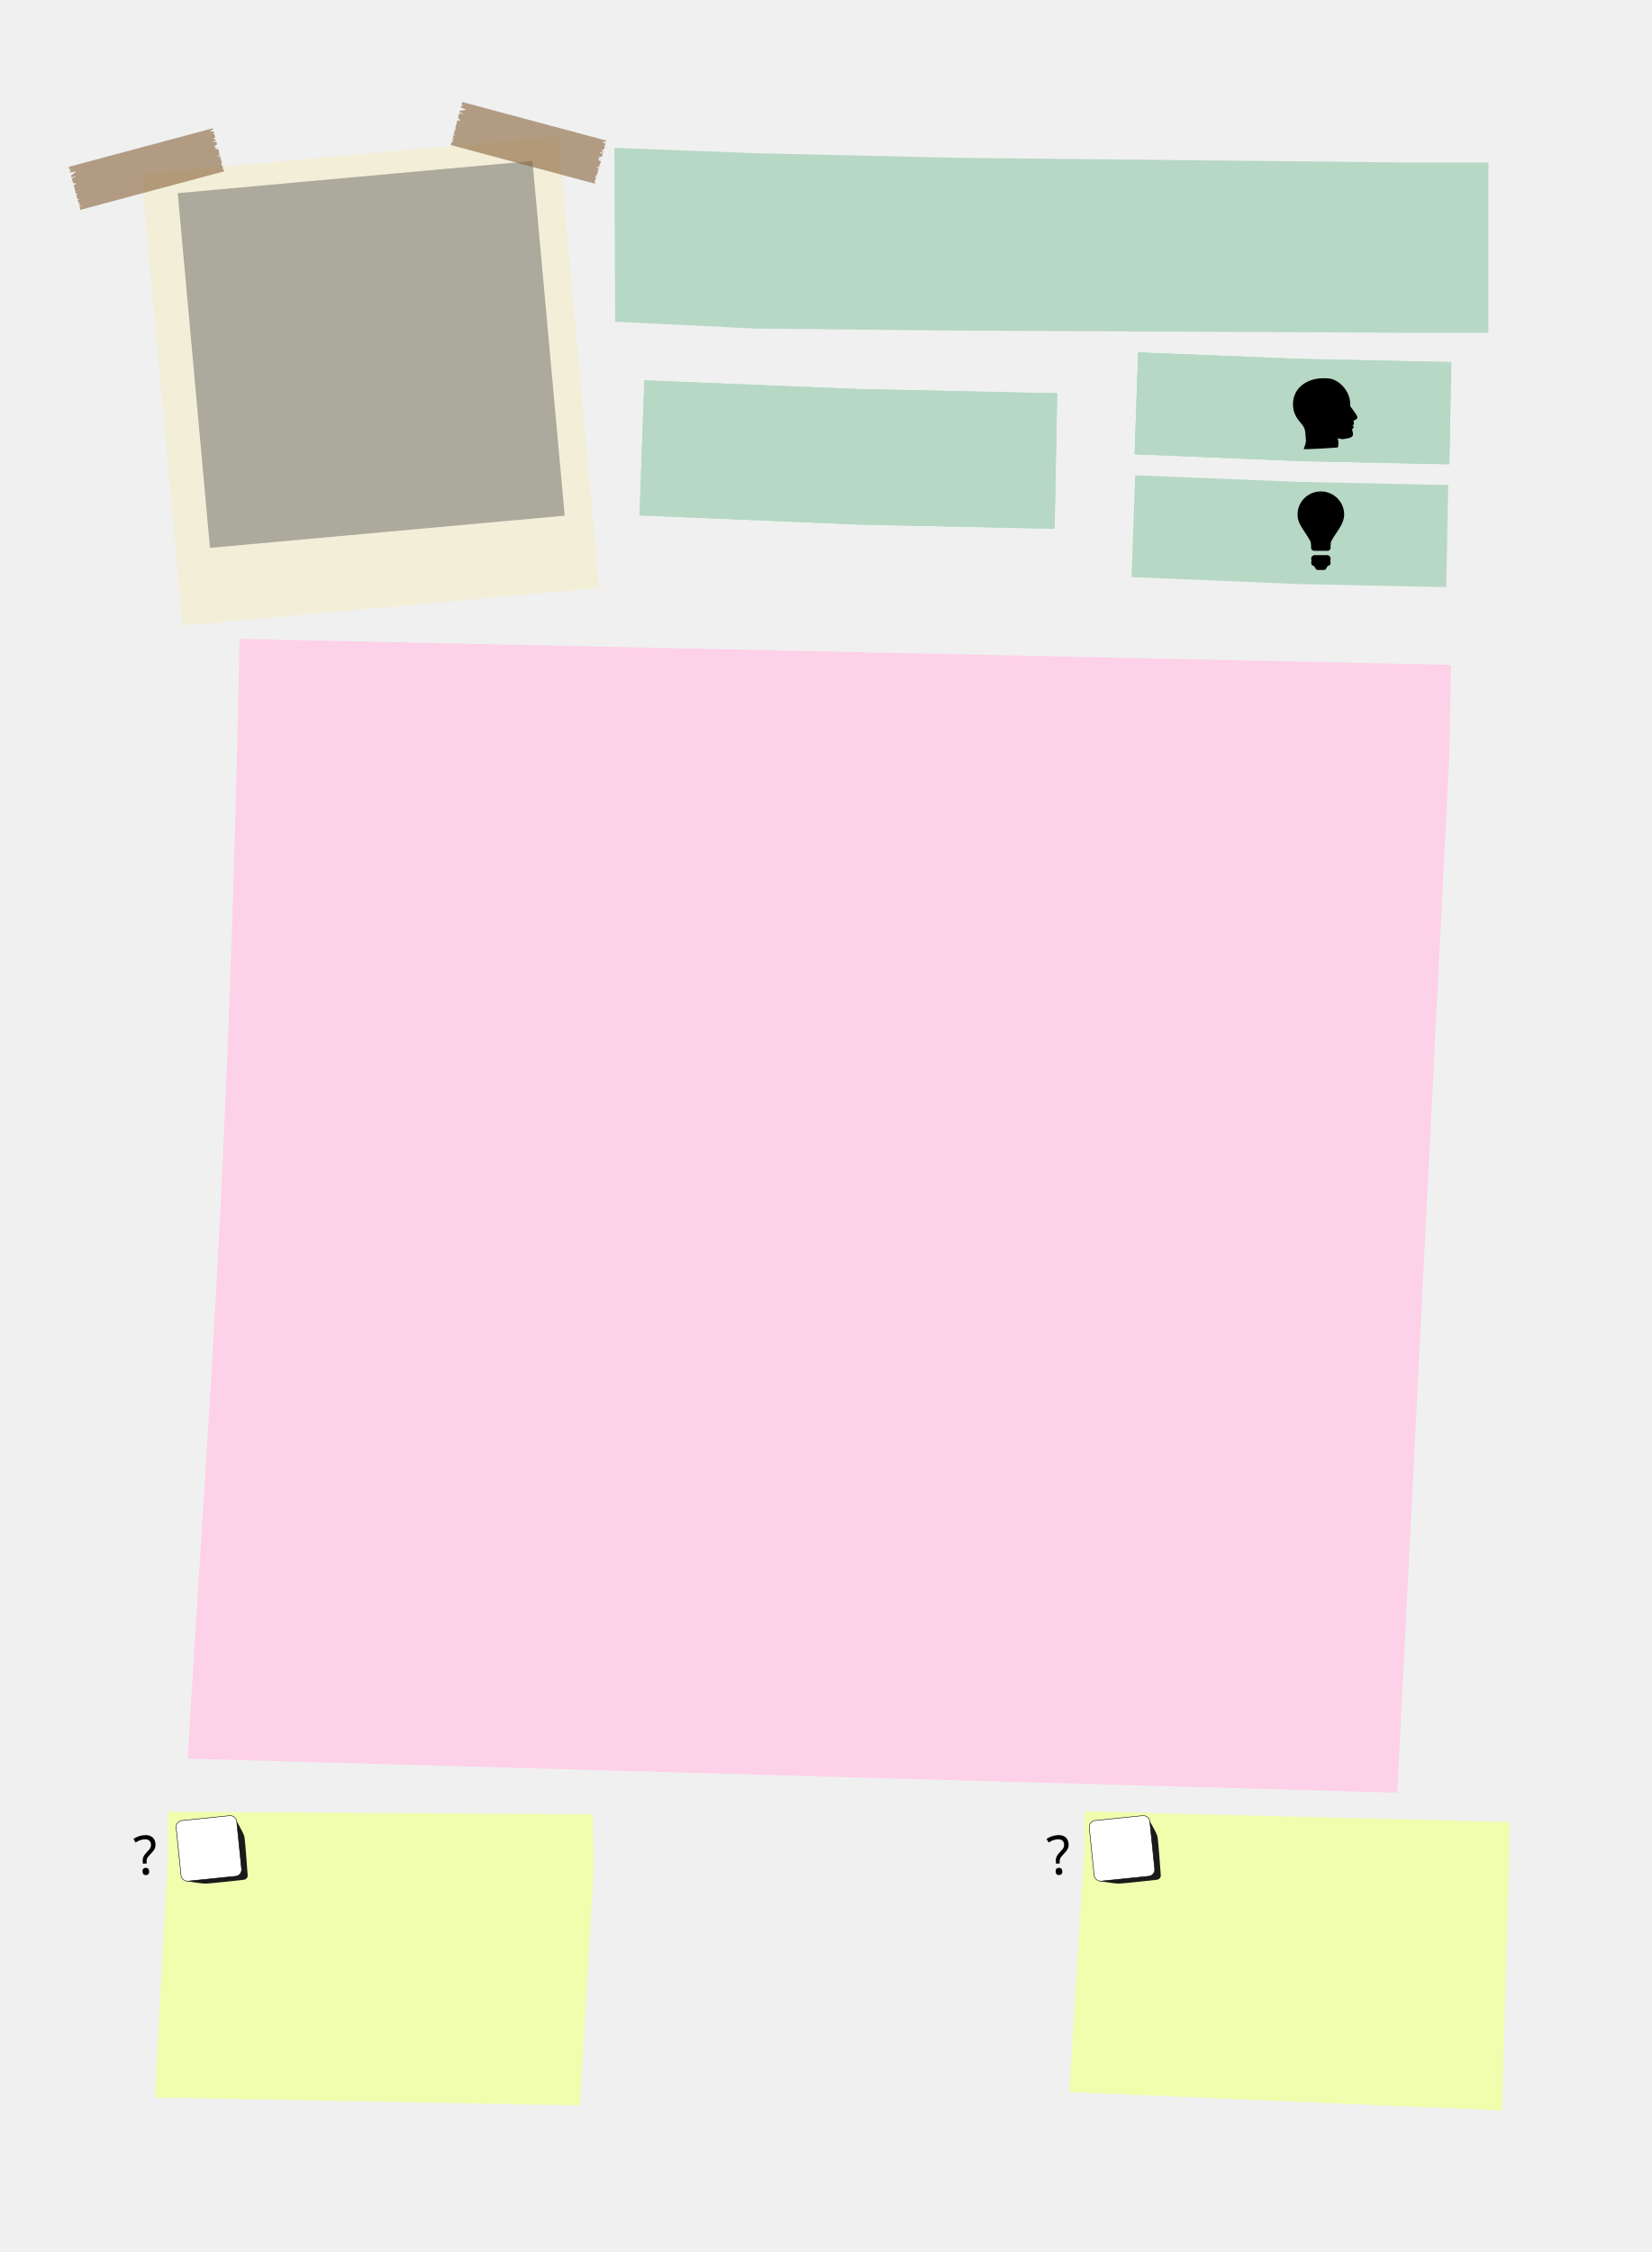
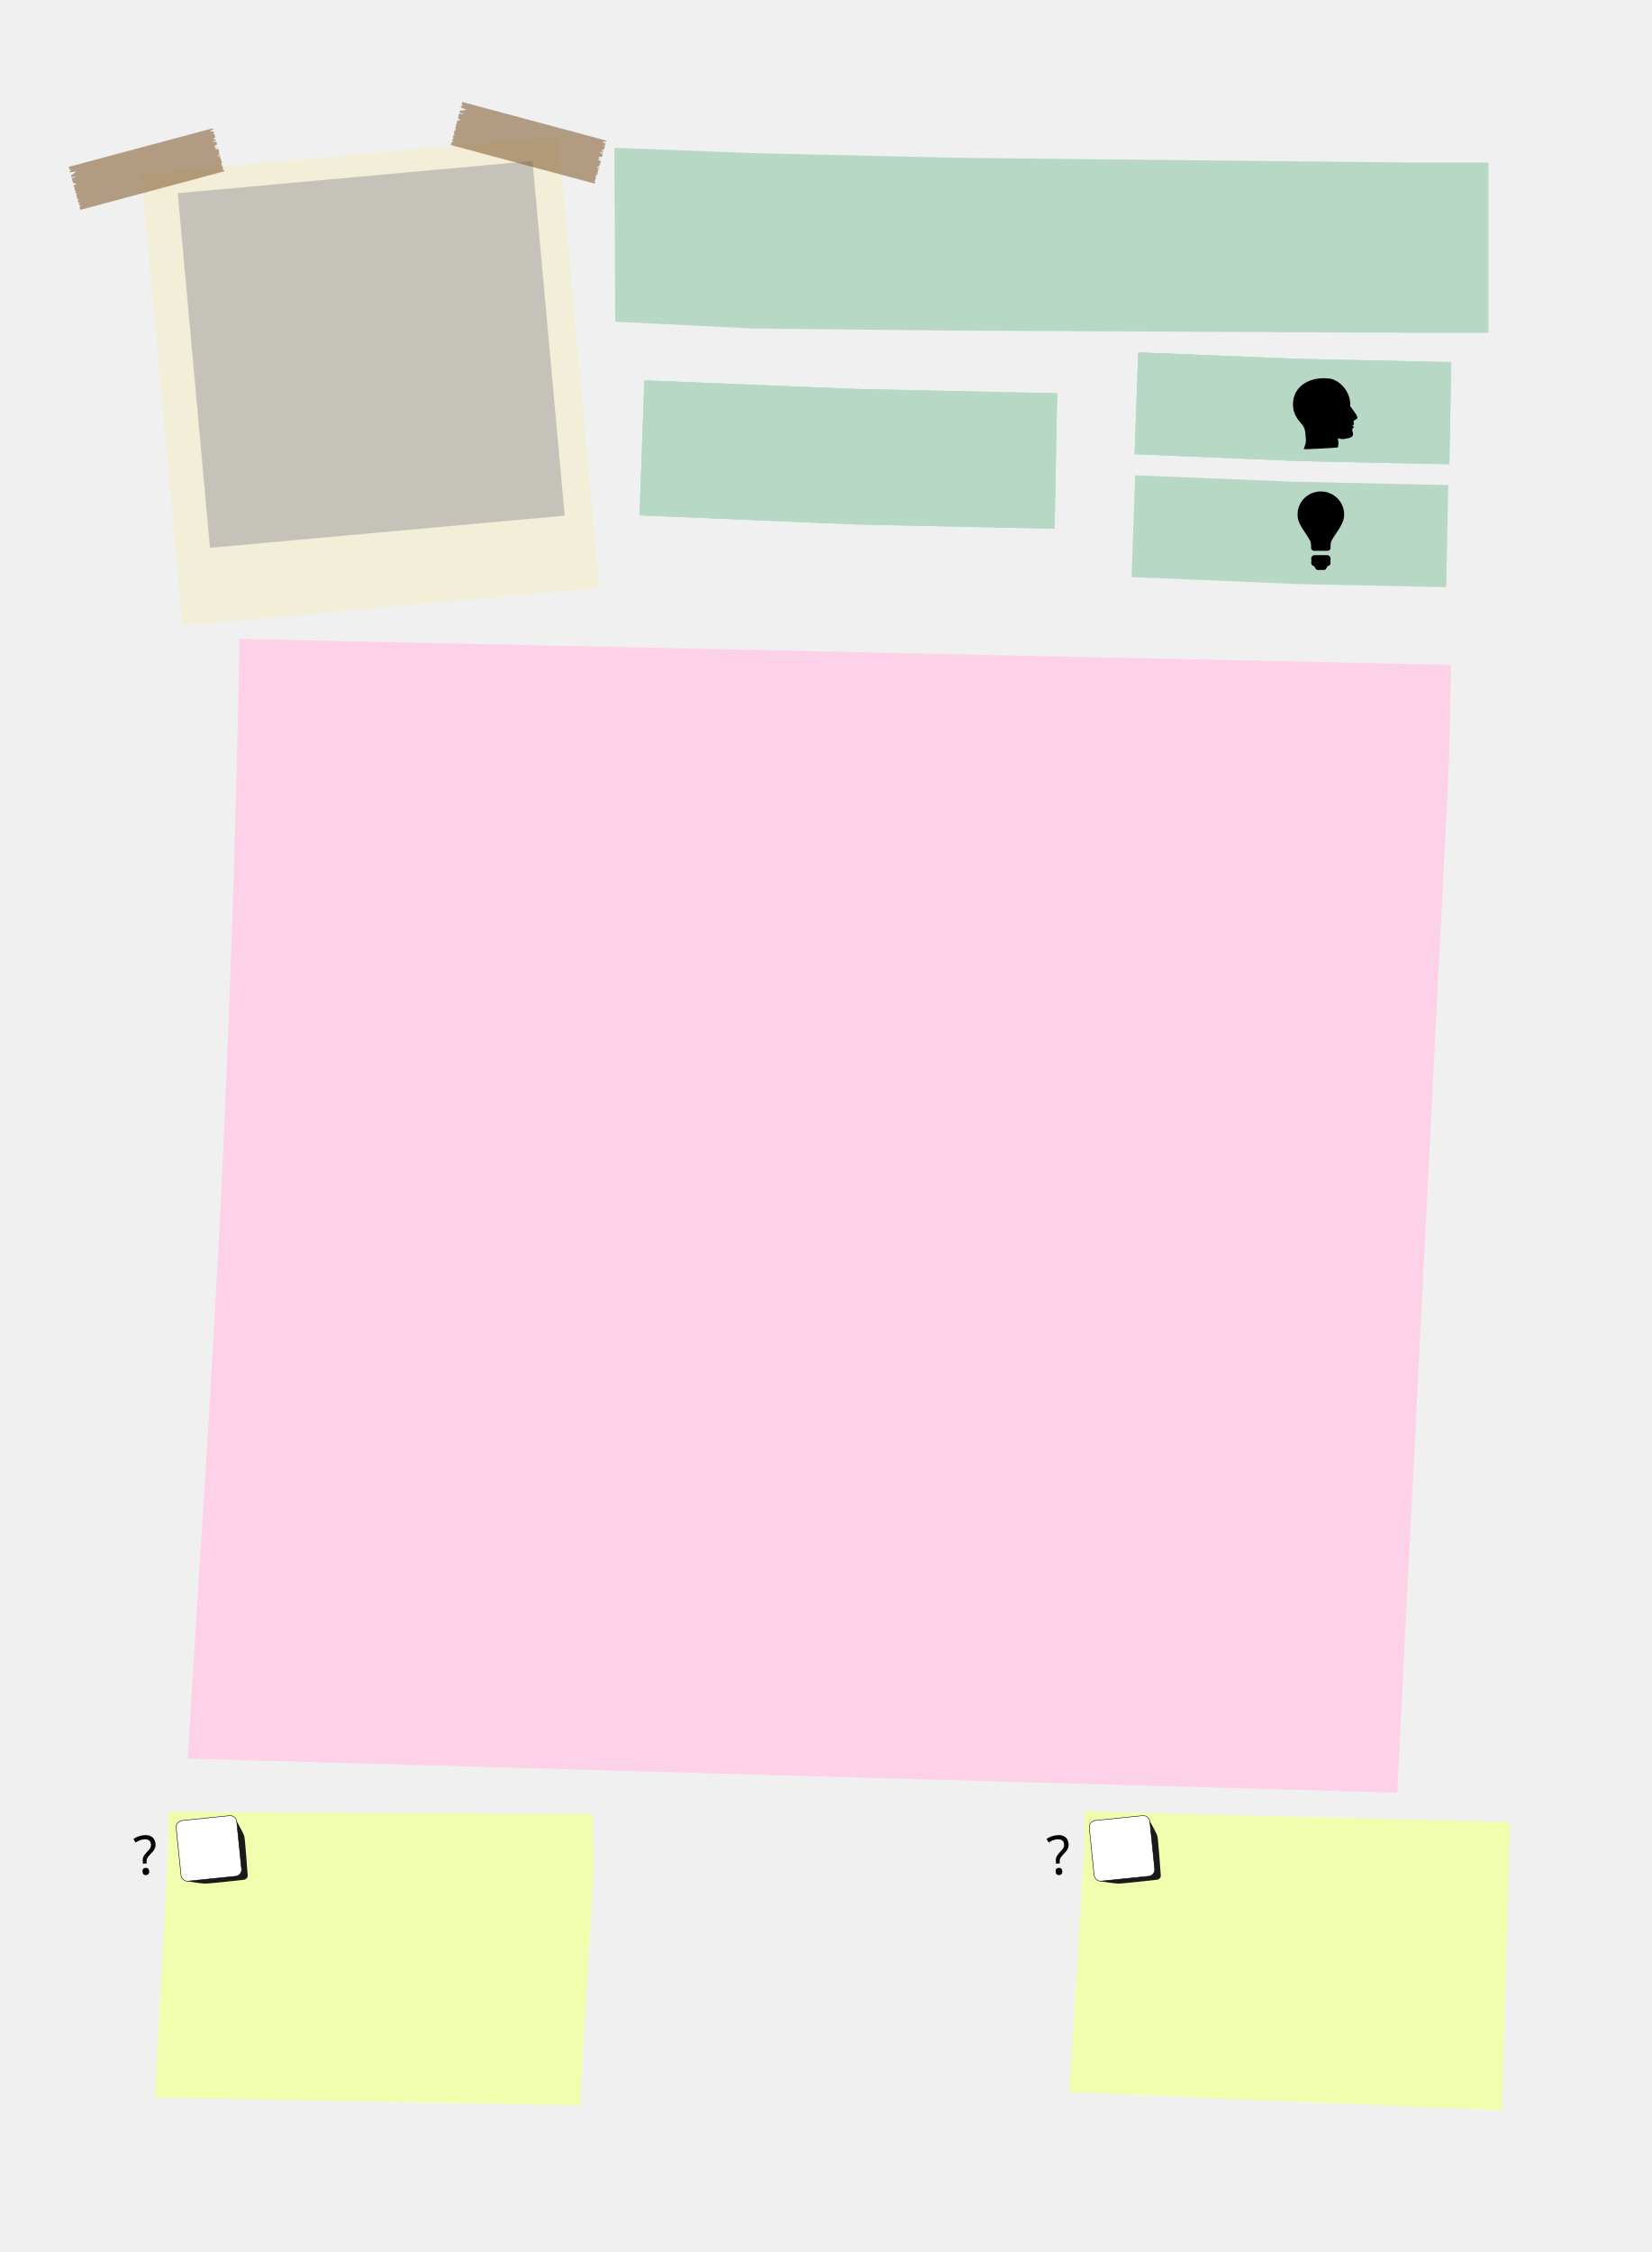
<svg xmlns="http://www.w3.org/2000/svg" xmlns:xlink="http://www.w3.org/1999/xlink" width="825" height="1125" viewBox="0 0 825 1125" id="svg2" version="1.1">
  <defs id="defs4">
    <linearGradient id="linearGradient2457">
      <stop id="stop2453" offset="0" style="stop-color:#666666;stop-opacity:1;" />
      <stop id="stop2455" offset="1" style="stop-color:#818181;stop-opacity:0" />
    </linearGradient>
    <linearGradient id="linearGradient2424">
      <stop style="stop-color:#666666;stop-opacity:1;" offset="0" id="stop2420" />
      <stop style="stop-color:#666666;stop-opacity:0;" offset="1" id="stop2422" />
    </linearGradient>
    <marker orient="auto" refY="0" refX="0" id="Arrow1Lstart" style="overflow:visible">
      <path id="path6203" d="M 0,0 5,-5 -12.5,0 5,5 0,0 Z" style="fill-rule:evenodd;stroke:#000000;stroke-width:1pt" transform="matrix(0.8,0,0,0.8,10,0)" />
    </marker>
    <linearGradient id="linearGradient6162">
      <stop style="stop-color:#000000;stop-opacity:1;" offset="0" id="stop6164" />
      <stop style="stop-color:#000000;stop-opacity:0;" offset="1" id="stop6166" />
    </linearGradient>
    <linearGradient id="linearGradient6453-9">
      <stop style="stop-color:#ffb6b6;stop-opacity:1;" offset="0" id="stop5160" />
      <stop style="stop-color:#fa2424;stop-opacity:1;" offset="1" id="stop5162" />
    </linearGradient>
    <linearGradient id="linearGradient6453">
      <stop id="stop6455" offset="0" style="stop-color:#ffffff;stop-opacity:1" />
      <stop id="stop6457" offset="1" style="stop-color:#000000;stop-opacity:1" />
    </linearGradient>
    <radialGradient gradientTransform="matrix(0.05945241,0.04549877,-0.04654385,0.06081801,-283.5442,231.9307)" gradientUnits="userSpaceOnUse" xlink:href="#linearGradient6453-9" id="radialGradient6459" fy="196.855" fx="171.208" r="200" cy="196.855" cx="171.208" />
    <filter style="color-interpolation-filters:sRGB" id="filter5473" x="-0.026" width="1.051" y="-0.061" height="1.122">
      <feGaussianBlur stdDeviation="1.73" id="feGaussianBlur5475" />
    </filter>
    <filter style="color-interpolation-filters:sRGB" id="filter5504" x="-0.022" width="1.043" y="-0.109" height="1.217">
      <feGaussianBlur stdDeviation="4.725" id="feGaussianBlur5506" />
    </filter>
    <marker style="overflow:visible;" id="Arrow1Lend" refX="0.0" refY="0.0" orient="auto">
      <path transform="scale(0.8) rotate(180) translate(12.5,0)" style="fill-rule:evenodd;stroke:#000000;stroke-width:1.0pt;" d="M 0.0,0.0 L 5.0,-5.0 L -12.5,0.0 L 5.0,5.0 L 0.0,0.0 z " id="path5387" />
    </marker>
    <marker style="overflow:visible" id="Arrow1Lstart-8" refX="0.0" refY="0.0" orient="auto">
      <path transform="scale(0.8) translate(12.5,0)" style="fill-rule:evenodd;stroke:#000000;stroke-width:1.0pt" d="M 0.0,0.0 L 5.0,-5.0 L -12.5,0.0 L 5.0,5.0 L 0.0,0.0 z " id="path5384" />
    </marker>
    <filter style="color-interpolation-filters:sRGB" id="filter4898" x="-0.037" width="1.074" y="-0.035" height="1.07">
      <feGaussianBlur stdDeviation="4.731" id="feGaussianBlur4900" />
    </filter>
    <filter style="color-interpolation-filters:sRGB" id="filter5058" x="-0.035" width="1.071" y="-0.037" height="1.073">
      <feGaussianBlur stdDeviation="7.386" id="feGaussianBlur5060" />
    </filter>
    <linearGradient xlink:href="#linearGradient2424" id="linearGradient2426" x1="-241.402" y1="122.24" x2="-241.402" y2="137.02" gradientUnits="userSpaceOnUse" spreadMethod="reflect" gradientTransform="translate(239.8086,143.6393)" />
    <linearGradient xlink:href="#linearGradient2457" id="linearGradient2451" gradientUnits="userSpaceOnUse" gradientTransform="rotate(-30,-366.1581,173.5179)" x1="-241.402" y1="122.24" x2="-241.402" y2="137.02" spreadMethod="reflect" />
    <filter style="color-interpolation-filters:sRGB" id="filter5204" x="-0.03" width="1.06" y="-0.045" height="1.089">
      <feGaussianBlur stdDeviation="2.72" id="feGaussianBlur5206" />
    </filter>
    <filter style="color-interpolation-filters:sRGB" id="filter5222" x="-0.028" width="1.056" y="-0.05" height="1.1">
      <feGaussianBlur stdDeviation="2.56" id="feGaussianBlur5224" />
    </filter>
  </defs>
  <g id="layer3" style="display:none">
    <path transform="matrix(1.207507,0.02589228,-0.02364033,1.102485,20.5168,247.9401)" style="opacity:1;fill:#000000;fill-opacity:1;fill-rule:nonzero;stroke:none;stroke-width:1.3;stroke-linecap:round;stroke-linejoin:round;stroke-miterlimit:4;stroke-dasharray:none;stroke-dashoffset:0;stroke-opacity:1;filter:url(#filter5058)" d="m 89.697,108.695 490.057,-6.561 -2.486,475.79 -496.14,1.267 z" id="rect5044" />
    <path transform="matrix(0.7523711,0.01445468,-0.01436975,0.7479503,163.2175,251.9907)" id="path4966" d="m 542.769,-111.917 184.773,6.459 12.67,-0.41 -0.41,54.485 -18.392,9.213 -177.919,4.927 z" style="opacity:1;fill:#000000;fill-opacity:1;fill-rule:nonzero;stroke:none;stroke-width:1.5;stroke-linecap:round;stroke-linejoin:round;stroke-miterlimit:4;stroke-dasharray:none;stroke-dashoffset:0;stroke-opacity:1;filter:url(#filter5473)" />
    <path style="opacity:1;fill:#000000;fill-opacity:1;fill-rule:nonzero;stroke:none;stroke-width:1.5;stroke-linecap:round;stroke-linejoin:round;stroke-miterlimit:4;stroke-dasharray:none;stroke-dashoffset:0;stroke-opacity:1;filter:url(#filter5473)" d="m 542.769,-111.917 184.773,6.459 12.67,-0.41 -0.41,54.485 -18.392,9.213 -177.919,4.927 z" id="path4980" transform="matrix(0.7523711,0.01445468,-0.01436975,0.7479503,161.6888,313.3883)" />
    <path style="opacity:1;fill:#000000;fill-opacity:1;fill-rule:nonzero;stroke:none;stroke-width:1.116;stroke-linecap:round;stroke-linejoin:round;stroke-miterlimit:4;stroke-dasharray:none;stroke-dashoffset:0;stroke-opacity:1;filter:url(#filter4898)" d="m 428.312,-55.601 231.522,-17.446 32.312,39.068 29.092,258.801 -282.342,25.642 -25.005,-275.318 z" id="rect4839" transform="matrix(0.7370898,0,0,0.7369673,-228.8406,131.2993)" />
    <path style="opacity:1;fill:#000000;fill-opacity:1;fill-rule:nonzero;stroke:none;stroke-width:1.134;stroke-linecap:round;stroke-linejoin:round;stroke-miterlimit:4;stroke-dasharray:none;stroke-dashoffset:0;stroke-opacity:1;filter:url(#filter5473)" d="m 542.769,-111.917 184.773,6.459 12.67,-0.41 -0.41,54.485 -18.392,9.213 -177.919,4.927 z" id="path5483" transform="matrix(0.9921513,0.01916315,-0.01894938,0.9915879,-212.7096,290.7191)" />
    <path style="opacity:1;fill:#000000;fill-opacity:1;fill-rule:nonzero;stroke:none;stroke-width:1.721;stroke-linecap:round;stroke-linejoin:round;stroke-miterlimit:4;stroke-dasharray:none;stroke-dashoffset:0;stroke-opacity:1;filter:url(#filter5504)" d="m 228.324,-216.197 h 478.746 l 30.718,1.159 5.216,84.041 -47.24,13.799 -467.44,5.328 z" id="path4598" transform="matrix(0.8248264,0,0,0.8151754,126.597,262.3279)" />
    <path style="display:inline;fill:#000000;fill-opacity:1;stroke:none;stroke-width:1.912;stroke-miterlimit:4;stroke-dasharray:none;stroke-dashoffset:0;stroke-opacity:1;filter:url(#filter5222)" d="m 85.5,630.945 -7.434,123.277 215.171,-0.052 -0.097,-121.101 z" id="path5208" transform="rotate(0.5714431,-29893.621,832.7324)" />
    <path style="display:inline;fill:#000000;fill-opacity:1;stroke:none;stroke-width:1.912;stroke-miterlimit:4;stroke-dasharray:none;stroke-dashoffset:0;stroke-opacity:1;filter:url(#filter5204)" d="m 749.09,610.49 -204.459,-1.923 0.068,21.675 -7.753,122.149 216.616,2.201 -4.565,-123.078 z" id="path5182" transform="rotate(0.9185421,-18067.407,831.5798)" />
  </g>
  <g id="layer2" transform="translate(0,300)" style="display:inline">
    <path style="opacity:1;vector-effect:none;fill:#fdd1e8;fill-opacity:1;fill-rule:nonzero;stroke:none;stroke-width:1.5;stroke-linecap:round;stroke-linejoin:round;stroke-miterlimit:4;stroke-dasharray:none;stroke-dashoffset:0;stroke-opacity:1" d="M 119.691,19.173 724.929,32.151 723.893,80.428 698.027,595.553 93.802,578.532 C 102.6,425.618 112.689,311.984 118.643,68.029 Z" id="rect5040" />
    <path id="path4974" d="m 568.631,-123.96 80.084,3.235 61.681,1.328 14.62,0.281 -0.98,51.021 -14.113,-0.271 -60.517,-1.294 -82.589,-3.449 z" style="opacity:1;fill:#96e1b0;fill-opacity:1;fill-rule:nonzero;stroke:none;stroke-width:1.5;stroke-linecap:round;stroke-linejoin:round;stroke-miterlimit:4;stroke-dasharray:none;stroke-dashoffset:0;stroke-opacity:1" />
    <path style="opacity:1;fill:#b7d8c4;fill-opacity:1;fill-rule:nonzero;stroke:none;stroke-width:1.5;stroke-linecap:round;stroke-linejoin:round;stroke-miterlimit:4;stroke-dasharray:none;stroke-dashoffset:0;stroke-opacity:1" d="m 567.102,-62.562 80.084,3.235 61.681,1.328 14.62,0.281 -0.98,51.021 -14.113,-0.271 -60.517,-1.294 -82.589,-3.449 z" id="path4988" />
    <rect style="opacity:1;fill:#f3eed7;fill-opacity:1;fill-rule:nonzero;stroke:none;stroke-width:0.564;stroke-linecap:round;stroke-linejoin:round;stroke-miterlimit:4;stroke-dasharray:none;stroke-dashoffset:0;stroke-opacity:1" id="rect4716" width="208.968" height="226.489" x="89.712" y="-205.766" ry="0" transform="matrix(0.9959025,-0.09043345,0.09046328,0.9958998,0,0)" />
    <path id="path5485" d="m 321.909,-109.971 105.606,4.289 81.339,1.761 19.279,0.372 -1.293,67.64 -18.611,-0.359 -79.804,-1.715 -108.91,-4.572 z" style="opacity:1;fill:#96e1b0;fill-opacity:1;fill-rule:nonzero;stroke:none;stroke-width:1.5;stroke-linecap:round;stroke-linejoin:round;stroke-miterlimit:4;stroke-dasharray:none;stroke-dashoffset:0;stroke-opacity:1" />
    <text id="text5479" y="-70.794" x="367.594" style="font-style:normal;font-weight:normal;font-size:34.59px;line-height:125%;font-family:sans-serif;letter-spacing:0px;word-spacing:0px;fill:#000000;fill-opacity:1;stroke:none;stroke-width:1px;stroke-linecap:butt;stroke-linejoin:miter;stroke-opacity:1" xml:space="preserve" transform="matrix(1.000099,0.01931667,-0.01910118,0.9995316,0,0)">
      <tspan style="font-style:normal;font-variant:normal;font-weight:normal;font-stretch:normal;font-family:'Archivo Narrow';-inkscape-font-specification:'Archivo Narrow';stroke-width:1px" y="-70.794" x="367.594" id="tspan5481">Amateur</tspan>
    </text>
    <path id="path4600" d="m 306.933,-226.152 69.572,2.673 103.103,2.339 225.249,2.339 h 38.723 v 85.045 h -38.245 l -227.564,-1.082 -100.868,-1.031 -69.575,-3.419 z" style="opacity:1;fill:#b7d8c4;fill-opacity:1;fill-rule:nonzero;stroke:none;stroke-width:1.5;stroke-linecap:round;stroke-linejoin:round;stroke-miterlimit:4;stroke-dasharray:none;stroke-dashoffset:0;stroke-opacity:1" />
-     <rect style="opacity:1;vector-effect:none;fill:#aca99d;fill-opacity:1;fill-rule:nonzero;stroke:none;stroke-width:0.564;stroke-linecap:round;stroke-linejoin:round;stroke-miterlimit:4;stroke-dasharray:none;stroke-dashoffset:0;stroke-opacity:1" id="rect4720" width="177.943" height="177.914" x="106.843" y="-194.635" transform="matrix(0.9959025,-0.09043345,0.09046328,0.9958998,0,0)" />
+     <rect style="opacity:1;vector-effect:none;fill:#c5c2ba;fill-opacity:1;fill-rule:nonzero;stroke:none;stroke-width:0.564;stroke-linecap:round;stroke-linejoin:round;stroke-miterlimit:4;stroke-dasharray:none;stroke-dashoffset:0;stroke-opacity:1" id="rect4720" width="177.943" height="177.914" x="106.843" y="-194.635" transform="matrix(0.9959025,-0.09043345,0.09046328,0.9958998,0,0)" />
    <path style="opacity:0.594;fill:#866239;fill-opacity:1;fill-rule:nonzero;stroke:none;stroke-width:1.5;stroke-linecap:round;stroke-linejoin:round;stroke-miterlimit:4;stroke-dasharray:none;stroke-dashoffset:0;stroke-opacity:1" d="m 230.937,-249.038 -0.334,1.248 0.87,0.14 c -0.148,-0.009 -0.311,0.026 -0.407,0.135 -0.027,0.031 0,0.099 -0.032,0.12 -0.036,0.021 -0.08,-0.021 -0.12,-0.032 -0.048,-0.013 -0.22,-0.053 -0.382,-0.095 l -0.019,0.071 c 0.043,0.026 0.088,0.05 0.127,0.08 0.074,0.056 0.14,0.123 0.209,0.185 0.069,0.062 0.162,0.105 0.209,0.186 0.021,0.036 -0.021,0.08 -0.032,0.12 -0.012,0.04 0.012,0.131 -0.032,0.12 -0.09,-0.024 -0.128,-0.14 -0.209,-0.185 -0.073,-0.041 -0.161,-0.043 -0.241,-0.065 -0.046,-0.012 -0.093,-0.023 -0.14,-0.035 l -0.225,0.841 c 1.829,0.483 -0.269,-0.116 1.795,0.611 0.236,0.083 0.497,0.091 0.724,0.194 0.038,0.017 -0.021,0.08 -0.032,0.12 -0.012,0.04 0,0.09 -0.032,0.121 -0.04,0.044 -0.095,0.076 -0.153,0.088 -0.31,0.064 -0.628,0.082 -0.94,0.136 -0.431,0.074 -0.522,0.095 -0.658,0.123 0.035,0.026 -0.4,0.082 0,0 -0.021,-0.015 -0.262,-0.01 -1.072,0.06 -0.012,6.8e-4 -0.015,0.004 -0.021,0.005 l -0.21,0.784 c 0.051,0.042 0.035,0.054 -0.014,0.051 l -0.015,0.053 c 0.159,0.059 0.297,0.109 0.724,0.266 0.273,0.101 0.563,0.151 0.845,0.226 0.08,0.021 0.171,0.018 0.241,0.065 0.05,0.033 0.045,0.114 0.089,0.153 0.031,0.028 0.099,-0.004 0.12,0.032 0.021,0.036 0,0.1 -0.032,0.121 -0.036,0.021 -0.08,-0.021 -0.12,-0.032 -0.161,-0.043 -0.317,-0.119 -0.483,-0.129 -0.093,-0.006 -0.18,0.068 -0.273,0.056 -0.528,-0.069 -0.901,-0.137 -1.254,-0.218 l -0.63,2.352 c 0.04,0.036 0.078,0.074 0.12,0.107 0.599,0.471 0.07,-0.084 0.748,0.588 0.191,0.19 0.404,0.378 0.265,0.459 -0.334,0.193 -0.203,-0.027 -0.515,-0.009 -0.059,0.004 -0.095,0.076 -0.153,0.088 -0.041,0.009 -0.08,-0.021 -0.12,-0.032 l -0.121,-0.032 -0.501,-0.134 -0.257,0.959 c 0.108,0.192 0.132,0.063 0.073,0.284 -0.012,0.04 0,0.089 -0.032,0.12 -0.04,0.044 -0.101,0.059 -0.153,0.089 -0.012,0.005 -0.015,0.009 -0.024,0.014 l -0.382,1.427 0.139,0.037 c 0.041,0.011 0.132,-0.008 0.121,0.033 -0.012,0.04 -0.08,-0.022 -0.121,-0.033 -0.046,-0.012 -0.094,-0.019 -0.141,-0.029 l -0.083,0.307 c 0.042,0.029 0.083,0.058 0.127,0.084 0.147,0.088 0.322,0.137 0.45,0.25 0.062,0.055 -0.161,-0.043 -0.241,-0.065 l -0.38,-0.102 -0.208,0.776 c 0.741,0.662 -0.098,-0.04 0.298,0.411 0.062,0.07 0.132,0.134 0.209,0.185 0.035,0.023 0.131,-0.008 0.12,0.032 -0.015,0.057 -0.095,0.077 -0.153,0.089 -0.129,0.026 -0.262,0.015 -0.394,0.023 -0.095,0.005 -0.19,0.014 -0.285,0.022 l -0.381,1.422 c 0.02,0.008 0.053,0.027 0.125,0.091 0.027,0.024 0.162,0.213 0.057,0.274 -0.036,0.021 -0.081,-0.022 -0.121,-0.033 -0.012,-0.003 -0.075,-0.02 -0.139,-0.037 l -0.108,0.403 c 0.083,0.052 0.176,0.092 0.239,0.149 0.113,0.1 0.198,0.226 0.297,0.338 0.179,0.134 0.371,0.254 0.538,0.403 0.031,0.028 -0.08,-0.022 -0.121,-0.032 -0.08,-0.021 -0.172,-0.019 -0.241,-0.065 -0.078,-0.051 -0.127,-0.14 -0.208,-0.185 -0.073,-0.04 -0.161,-0.043 -0.241,-0.065 -0.08,-0.021 -0.158,-0.07 -0.241,-0.065 -0.058,0.004 -0.101,0.059 -0.153,0.088 l -0.024,0.014 -0.281,1.049 c 0,0.008 0.012,0.017 0.014,0.022 0.069,0.046 0.179,0.01 0.241,0.065 0.031,0.028 -0.053,0.085 -0.032,0.121 0.021,0.036 0.085,0.01 0.12,0.032 0.078,0.051 0.128,0.14 0.209,0.185 0.073,0.041 0.178,0.009 0.241,0.065 0.069,0.062 -0.091,0.211 -0.185,0.209 -0.124,-0.003 -0.694,-0.211 -0.723,-0.194 -0.015,0.009 -0.105,0.346 -0.097,0.362 0.047,0.081 0.19,0.094 0.209,0.185 0.016,0.077 -0.212,0.693 -0.194,0.724 0.021,0.036 0.08,0.021 0.12,0.032 0.03,0.008 0.359,0.092 0.362,0.097 0.021,0.036 -0.021,0.08 -0.032,0.12 -0.012,0.04 0,0.089 -0.032,0.12 -0.207,0.234 -0.54,-0.043 -0.756,-0.073 0,-7.3e-4 -0.014,7.3e-4 -0.02,6.8e-4 l -0.064,0.24 c 0.113,0.047 0.212,0.104 0.229,0.186 0.012,0.058 -0.095,0.076 -0.153,0.088 -0.041,0.009 -0.08,-0.021 -0.12,-0.032 -0.012,-7.3e-4 -0.012,-0.004 -0.018,-0.005 l -0.313,1.167 71.974,19.285 0.215,-0.803 c -0.072,-0.008 -0.267,-0.073 -0.31,-0.085 l -0.069,-0.019 c -0.016,-0.004 -0.032,-0.017 -0.048,-0.02 l -0.053,0.122 c 0.012,-0.04 0.012,-0.097 0.032,-0.121 0.012,-0.008 0.015,-0.003 0.021,-7.3e-4 l 0.453,-1.032 c -0.015,-0.005 -0.03,-0.011 -0.043,-0.015 l 0.045,0.012 0.356,-0.81 -0.174,-0.047 c -0.069,-0.019 -0.154,-2.7e-4 -0.21,-0.056 -0.019,-0.019 0.021,-0.08 0.032,-0.12 0.021,-0.079 0.114,-0.457 0.129,-0.483 0.02,-0.033 0.046,0.043 0.069,0.019 0.025,-0.024 0.021,-0.08 0.032,-0.12 0.022,-0.082 0.146,-0.582 0.162,-0.603 0.049,-0.067 0.116,-0.082 0.172,-0.083 0.099,-0.003 0.186,0.05 0.28,0.075 0.012,-0.006 0.026,-0.014 0.04,-0.022 l 0.056,-0.206 c -0.253,-0.053 0.024,0.065 -0.137,-0.171 -0.016,-0.024 -0.094,0.005 -0.07,-0.019 0.046,-0.045 0.181,-0.088 0.289,-0.117 l 0.179,-0.669 c -0.106,-0.018 -0.223,-0.008 -0.312,-0.077 -0.045,-0.035 -0.062,-0.245 0,-0.26 0.077,-0.02 0.137,0.051 0.21,0.056 0.061,0.004 0.122,-0.003 0.184,-0.003 l 0.19,-0.707 c -0.122,-0.055 -0.245,-0.108 -0.357,-0.19 -0.028,-0.021 -0.015,-0.107 -0.037,-0.14 -0.016,-0.024 -0.094,0.005 -0.069,-0.019 0.053,-0.054 0.115,-0.068 0.172,-0.083 0.21,-0.056 0.307,-0.048 0.413,-0.021 l 0.097,-0.36 -0.38,-0.102 c -0.024,-0.006 -0.061,0.014 -0.069,-0.019 -0.012,-0.033 0.012,-0.108 0.032,-0.12 0.052,-0.025 0.091,0.031 0.14,0.037 0.108,0.014 0.216,0.023 0.324,0.034 l 0.088,-0.328 c -0.241,-0.07 -0.501,-0.081 -0.734,-0.181 -0.114,-0.049 -0.211,-0.143 -0.317,-0.215 -0.012,-0.046 -0.012,-0.113 -0.037,-0.139 -0.037,-0.037 -0.108,0.01 -0.14,-0.037 -0.016,-0.024 0,-0.108 0.032,-0.12 0.051,-0.025 0.091,0.032 0.14,0.037 0.242,0.029 0.486,0.051 0.731,0.066 0.159,0.01 0.322,-0.004 0.48,0.009 l 0.085,-0.319 c -0.027,-0.03 -0.056,-0.058 -0.087,-0.079 -0.08,-0.055 -0.359,-0.053 -0.419,-0.112 -0.017,-0.017 -0.073,-0.192 0,-0.26 0.024,-0.024 0.047,0.013 0.069,0.019 0.069,0.019 0.136,0.053 0.21,0.056 0.111,0.005 0.225,-0.009 0.339,-0.022 l 0.12,-0.446 c -0.027,-0.03 -0.056,-0.058 -0.087,-0.079 -0.036,-0.024 -0.276,-0.061 -0.28,-0.075 -0.012,-0.033 0,-0.113 0.032,-0.12 0.077,-0.02 0.137,0.051 0.21,0.056 0.061,0.004 0.122,-0.003 0.184,-0.004 l 0.411,-1.535 c -0.19,-0.079 -0.376,-0.172 -0.562,-0.262 -0.321,-0.156 -0.486,-0.229 -0.577,-0.267 -0.069,-0.014 -0.154,-0.064 0,0 0.058,0.011 0.098,-0.008 -0.058,-0.162 -0.018,-0.019 -0.061,0.014 -0.069,-0.019 0,-0.013 0.094,-0.36 0.097,-0.362 0.187,-0.073 0.369,-0.074 0.554,-0.11 0.116,-0.023 0.109,-0.024 0.176,-0.04 -0.355,-0.146 -0.727,-0.303 -0.95,-0.426 -0.064,-0.036 0.14,0.037 0.21,0.056 l 0.419,0.112 c -0.046,-0.033 -0.315,-0.206 -0.355,-0.354 -0.035,-0.129 0.114,-0.175 0.204,-0.203 0.243,-0.075 0.49,-0.182 0.726,-0.193 0.262,-0.012 0.518,0.008 0.773,0.034 l 0.379,-1.414 c -0.19,-0.078 -0.374,-0.155 -0.7,-0.309 -0.429,-0.203 -0.528,-0.189 -0.812,-0.605 -0.022,-0.033 -0.015,-0.106 -0.037,-0.139 -0.024,-0.006 -0.08,0.021 -0.07,-0.019 0.012,-0.04 0.053,-0.005 0.07,0.019 l 0.21,0.056 1.328,0.356 c 0.057,0.015 0.113,0.034 0.169,0.052 l 0.122,-0.458 c -0.068,-0.022 -0.176,-0.086 -0.41,-0.271 -0.022,-0.018 -0.357,-0.462 -0.36,-0.614 -7.3e-4,-0.039 0.012,-0.103 0.032,-0.12 0.08,-0.054 0.162,-0.055 0.242,-0.064 0.256,-0.03 0.509,-0.033 0.764,-0.054 0.012,-7.3e-4 0.022,-0.003 0.033,-0.004 l 0.451,-1.682 c -0.033,-0.008 -0.068,-0.013 -0.101,-0.022 -0.093,-0.025 -0.193,-0.027 -0.28,-0.075 -0.068,-0.037 -0.109,-0.14 -0.177,-0.177 -0.087,-0.048 -0.186,-0.05 -0.28,-0.075 -0.024,-0.006 -0.061,0.014 -0.069,-0.019 -0.012,-0.033 0,-0.108 0.032,-0.12 0.025,-0.012 0.375,0.1 0.419,0.112 l 0.52,0.139 0.286,-1.068 c -0.032,-0.015 -0.064,-0.031 -0.097,-0.045 -0.106,-0.071 -0.204,-0.164 -0.317,-0.214 -0.133,-0.059 -0.288,-0.049 -0.419,-0.112 -0.158,-0.076 -0.279,-0.326 -0.392,-0.493 -0.056,-0.082 -0.176,-0.178 -0.075,-0.279 0.025,-0.024 0.047,0.013 0.069,0.019 0.14,0.037 0.275,0.092 0.419,0.112 0.194,0.027 0.397,0.006 0.591,0.03 0.097,0.011 0.186,0.05 0.28,0.075 l 0.171,0.046 0.178,-0.666 -71.974,-19.285 z m 68.454,28.103 c 0.261,0.19 0.29,0.205 0.413,0.237 0.121,-0.031 0.246,-0.058 0.321,-0.04 z m 0.413,0.237 c -0.026,0.006 -0.057,0.012 -0.091,0.021 0.226,0.093 0.461,0.189 0.593,0.246 0.032,0.014 0.064,0.029 0.097,0.044 l 0.014,-0.05 c -0.025,-0.04 -0.045,-0.089 -0.077,-0.115 -0.04,-0.032 -0.093,-0.025 -0.14,-0.037 l -0.28,-0.075 c -0.069,-0.018 -0.078,-0.024 -0.114,-0.034 z m -2.055,9.664 0.036,0.01 c 0.024,0.006 0.052,-0.003 0.069,0.019 0.012,0.01 0.015,0.025 0.024,0.037 l 0.247,-0.922 -0.376,0.857 z m -0.356,0.81 -6.2e-4,0.003 c 0.088,0.027 0.175,0.057 0.266,0.071 l 3.7e-4,-7.3e-4 -0.266,-0.071 z m -70.595,-23.368 c -0.035,-0.013 -0.02,0.024 -0.012,0.04 z" id="rect4768" />
    <path id="path4777" d="m 34.323,-216.634 0.335,1.248 0.824,-0.314 c -0.132,0.066 -0.256,0.178 -0.285,0.32 -0.009,0.041 0.053,0.084 0.032,0.12 -0.021,0.036 -0.08,0.021 -0.12,0.032 -0.049,0.013 -0.217,0.064 -0.378,0.109 l 0.019,0.071 c 0.051,5.2e-4 0.101,-1.6e-4 0.151,0.006 0.092,0.011 0.182,0.037 0.274,0.056 0.091,0.019 0.193,0.01 0.274,0.056 0.036,0.021 0.021,0.08 0.032,0.12 0.011,0.04 0.072,0.109 0.032,0.12 -0.09,0.024 -0.181,-0.057 -0.274,-0.056 -0.083,7.3e-4 -0.161,0.043 -0.241,0.065 -0.046,0.012 -0.092,0.027 -0.138,0.04 l 0.225,0.841 c 1.825,-0.497 -0.291,0.034 1.86,-0.368 0.245,-0.046 0.476,-0.17 0.724,-0.194 0.041,-0.004 0.021,0.08 0.032,0.12 0.011,0.04 0.041,0.08 0.032,0.121 -0.012,0.058 -0.045,0.114 -0.089,0.153 -0.237,0.21 -0.503,0.385 -0.747,0.588 -0.336,0.28 -0.404,0.343 -0.508,0.435 0.043,0.005 -0.305,0.271 0,0 -0.026,-0.003 -0.232,0.122 -0.898,0.588 -0.006,0.004 -0.01,0.011 -0.016,0.015 l 0.21,0.784 c 0.065,0.011 0.057,0.03 0.014,0.051 l 0.014,0.053 c 0.168,-0.029 0.312,-0.054 0.76,-0.131 0.287,-0.05 0.563,-0.151 0.845,-0.226 0.08,-0.021 0.158,-0.07 0.241,-0.065 0.059,0.004 0.096,0.076 0.153,0.088 0.041,0.009 0.084,-0.053 0.12,-0.032 0.036,0.021 0.053,0.085 0.032,0.121 -0.021,0.036 -0.08,0.021 -0.12,0.032 -0.161,0.043 -0.334,0.056 -0.483,0.129 -0.083,0.041 -0.122,0.149 -0.208,0.185 -0.491,0.204 -0.849,0.331 -1.195,0.439 l 0.63,2.352 c 0.053,0.011 0.105,0.025 0.158,0.033 0.754,0.109 0.019,-0.107 0.941,0.135 0.261,0.069 0.539,0.126 0.459,0.265 -0.193,0.334 -0.189,0.078 -0.45,0.25 -0.049,0.032 -0.044,0.113 -0.088,0.153 -0.031,0.028 -0.08,0.021 -0.12,0.032 l -0.121,0.032 -0.501,0.134 0.257,0.959 c 0.189,0.112 0.146,-0.011 0.205,0.21 0.011,0.04 0.04,0.08 0.032,0.12 -0.012,0.058 -0.058,0.102 -0.088,0.153 -0.005,0.01 -0.009,0.015 -0.013,0.025 l 0.382,1.427 0.139,-0.037 c 0.04,-0.011 0.11,-0.073 0.121,-0.033 0.011,0.04 -0.081,0.022 -0.121,0.033 -0.046,0.012 -0.091,0.031 -0.137,0.045 l 0.082,0.307 c 0.051,0.004 0.101,0.009 0.151,0.009 0.172,0.003 0.347,-0.043 0.515,-0.009 0.081,0.017 -0.161,0.043 -0.241,0.065 l -0.38,0.102 0.208,0.776 c 0.973,0.203 -0.105,0.015 0.463,0.207 0.088,0.03 0.181,0.05 0.274,0.056 0.042,0.003 0.109,-0.072 0.12,-0.032 0.015,0.057 -0.044,0.114 -0.088,0.153 -0.098,0.087 -0.22,0.145 -0.329,0.217 -0.079,0.052 -0.157,0.107 -0.235,0.162 l 0.381,1.422 c 0.021,-0.004 0.06,-0.003 0.153,0.016 0.036,0.008 0.247,0.104 0.186,0.209 -0.021,0.036 -0.081,0.022 -0.121,0.033 -0.011,0.004 -0.075,0.021 -0.139,0.037 l 0.108,0.403 c 0.097,0.004 0.198,-0.008 0.281,0.009 0.147,0.03 0.284,0.096 0.426,0.144 0.223,0.026 0.448,0.035 0.668,0.08 0.041,0.009 -0.081,0.022 -0.121,0.033 -0.08,0.021 -0.158,0.07 -0.241,0.065 -0.093,-0.005 -0.18,-0.057 -0.273,-0.056 -0.083,7.3e-4 -0.161,0.043 -0.241,0.065 -0.08,0.021 -0.172,0.019 -0.241,0.065 -0.049,0.032 -0.059,0.102 -0.088,0.153 l -0.014,0.024 0.281,1.049 c 0.009,0.004 0.014,0.011 0.023,0.012 0.083,0.005 0.16,-0.081 0.241,-0.065 0.041,0.009 -0.003,0.1 0.032,0.121 0.036,0.021 0.079,-0.035 0.12,-0.032 0.093,0.005 0.181,0.057 0.274,0.056 0.083,-7.3e-4 0.159,-0.081 0.241,-0.064 0.091,0.019 0.026,0.228 -0.056,0.274 -0.109,0.06 -0.706,0.165 -0.723,0.194 -0.009,0.015 0.082,0.353 0.097,0.362 0.081,0.046 0.212,-0.014 0.274,0.056 0.052,0.059 0.163,0.706 0.194,0.724 0.036,0.021 0.08,-0.021 0.12,-0.032 0.029,-0.008 0.357,-0.1 0.362,-0.097 0.036,0.021 0.021,0.08 0.032,0.12 0.011,0.04 0.04,0.08 0.032,0.12 -0.063,0.306 -0.49,0.233 -0.691,0.315 -0.008,0.003 -0.011,0.009 -0.017,0.011 l 0.064,0.24 c 0.121,-0.016 0.236,-0.016 0.291,0.046 0.039,0.044 -0.045,0.114 -0.089,0.153 -0.031,0.028 -0.08,0.021 -0.12,0.032 -0.006,0.003 -0.013,0.003 -0.019,0.005 l 0.313,1.167 71.974,-19.285 -0.215,-0.803 c -0.066,0.029 -0.268,0.07 -0.311,0.082 l -0.07,0.019 c -0.016,0.005 -0.036,7.3e-4 -0.052,0.008 l 0.015,0.133 c -0.011,-0.04 -0.041,-0.088 -0.033,-0.121 0.003,-0.01 0.011,-0.01 0.018,-0.012 l -0.123,-1.12 c -0.015,0.004 -0.031,0.005 -0.045,0.01 l 0.045,-0.012 -0.097,-0.879 -0.174,0.047 c -0.07,0.019 -0.133,0.076 -0.21,0.056 -0.025,-0.006 -0.021,-0.08 -0.032,-0.12 -0.021,-0.079 -0.13,-0.452 -0.129,-0.483 6.7e-4,-0.039 0.061,0.014 0.07,-0.019 0.009,-0.033 -0.021,-0.08 -0.032,-0.12 -0.022,-0.082 -0.164,-0.577 -0.162,-0.603 0.009,-0.083 0.06,-0.129 0.108,-0.158 0.085,-0.051 0.186,-0.05 0.28,-0.075 0.009,-0.011 0.015,-0.025 0.023,-0.038 l -0.055,-0.206 c -0.246,0.08 0.053,0.045 -0.204,-0.079 -0.026,-0.012 -0.079,0.052 -0.07,0.019 0.017,-0.062 0.113,-0.167 0.192,-0.246 l -0.179,-0.669 c -0.102,0.037 -0.197,0.105 -0.309,0.089 -0.056,-0.009 -0.176,-0.181 -0.135,-0.223 0.056,-0.056 0.144,-0.024 0.21,-0.056 0.054,-0.027 0.105,-0.064 0.158,-0.094 l -0.189,-0.707 c -0.133,0.014 -0.266,0.028 -0.404,0.014 -0.035,-0.004 -0.066,-0.085 -0.102,-0.102 -0.026,-0.012 -0.079,0.052 -0.07,0.019 0.02,-0.073 0.066,-0.116 0.108,-0.158 0.154,-0.154 0.242,-0.195 0.347,-0.225 l -0.097,-0.36 -0.38,0.102 c -0.023,0.006 -0.046,0.043 -0.07,0.019 -0.024,-0.024 -0.048,-0.097 -0.032,-0.12 0.032,-0.047 0.095,-0.019 0.14,-0.037 0.1,-0.042 0.198,-0.088 0.297,-0.132 l -0.088,-0.328 c -0.244,0.06 -0.474,0.18 -0.726,0.21 -0.123,0.015 -0.255,-0.018 -0.382,-0.028 -0.034,-0.034 -0.066,-0.092 -0.102,-0.102 -0.051,-0.013 -0.088,0.062 -0.14,0.037 -0.026,-0.012 -0.048,-0.097 -0.032,-0.12 0.032,-0.047 0.095,-0.018 0.14,-0.037 0.224,-0.096 0.447,-0.199 0.667,-0.308 0.142,-0.071 0.277,-0.165 0.42,-0.232 l -0.085,-0.319 c -0.039,-0.012 -0.077,-0.022 -0.115,-0.025 -0.097,-0.008 -0.338,0.134 -0.419,0.112 -0.024,-0.008 -0.16,-0.13 -0.135,-0.223 0.009,-0.033 0.047,-0.013 0.07,-0.019 0.07,-0.019 0.144,-0.023 0.21,-0.056 0.099,-0.051 0.19,-0.12 0.282,-0.188 l -0.12,-0.446 c -0.039,-0.012 -0.077,-0.022 -0.115,-0.025 -0.043,-0.003 -0.27,0.085 -0.28,0.075 -0.024,-0.024 -0.051,-0.102 -0.032,-0.12 0.056,-0.056 0.144,-0.024 0.21,-0.056 0.054,-0.027 0.105,-0.063 0.157,-0.096 l -0.411,-1.535 c -0.204,0.026 -0.411,0.039 -0.618,0.054 -0.356,0.026 -0.536,0.044 -0.633,0.057 -0.067,0.023 -0.166,0.022 0,0 0.056,-0.019 0.081,-0.055 -0.131,-0.111 -0.025,-0.006 -0.046,0.043 -0.07,0.019 -0.01,-0.01 -0.099,-0.359 -0.097,-0.362 0.125,-0.157 0.283,-0.248 0.425,-0.373 0.09,-0.079 0.083,-0.075 0.133,-0.123 -0.38,0.051 -0.781,0.101 -1.036,0.106 -0.074,7.3e-4 0.14,-0.037 0.21,-0.056 l 0.419,-0.112 c -0.056,-0.006 -0.376,-0.021 -0.484,-0.129 -0.094,-0.094 0.011,-0.209 0.075,-0.278 0.173,-0.186 0.333,-0.403 0.532,-0.53 0.221,-0.142 0.452,-0.253 0.687,-0.357 l -0.379,-1.414 c -0.204,0.027 -0.401,0.053 -0.76,0.083 -0.473,0.039 -0.552,0.101 -1.006,-0.118 -0.036,-0.018 -0.066,-0.084 -0.102,-0.102 -0.023,0.006 -0.059,0.059 -0.07,0.019 -0.011,-0.04 0.044,-0.031 0.07,-0.019 l 0.21,-0.056 1.328,-0.356 c 0.057,-0.015 0.115,-0.027 0.172,-0.04 l -0.123,-0.458 c -0.07,0.015 -0.196,0.013 -0.491,-0.03 -0.028,-0.004 -0.54,-0.222 -0.619,-0.352 -0.02,-0.033 -0.046,-0.093 -0.032,-0.12 0.042,-0.087 0.113,-0.129 0.177,-0.177 0.207,-0.154 0.424,-0.283 0.634,-0.429 0.01,-0.008 0.018,-0.013 0.028,-0.02 l -0.451,-1.682 c -0.033,0.01 -0.066,0.023 -0.1,0.032 -0.093,0.025 -0.181,0.073 -0.28,0.075 -0.078,7.3e-4 -0.164,-0.066 -0.242,-0.065 -0.098,0.003 -0.186,0.05 -0.28,0.075 -0.023,0.006 -0.046,0.043 -0.07,0.019 -0.024,-0.024 -0.048,-0.097 -0.032,-0.12 0.016,-0.023 0.375,-0.1 0.419,-0.112 l 0.52,-0.139 -0.286,-1.068 c -0.035,0.004 -0.071,0.005 -0.106,0.009 -0.127,-0.009 -0.258,-0.04 -0.382,-0.027 -0.145,0.015 -0.273,0.102 -0.419,0.112 -0.175,0.013 -0.405,-0.143 -0.586,-0.231 -0.089,-0.043 -0.242,-0.067 -0.204,-0.204 0.009,-0.033 0.047,-0.013 0.07,-0.019 0.14,-0.037 0.285,-0.058 0.419,-0.112 0.181,-0.073 0.347,-0.193 0.527,-0.27 0.089,-0.038 0.186,-0.05 0.28,-0.075 l 0.171,-0.046 -0.178,-0.666 -71.974,19.285 z m 73.335,-9.889 c 0.321,0.034 0.354,0.032 0.476,-7.3e-4 0.089,-0.087 0.184,-0.173 0.258,-0.195 l -0.734,0.197 z m 0.476,-7.3e-4 c -0.019,0.019 -0.043,0.039 -0.069,0.064 0.243,-0.033 0.494,-0.067 0.636,-0.083 0.035,-0.004 0.07,-0.008 0.105,-0.01 l -0.013,-0.05 c -0.042,-0.022 -0.084,-0.055 -0.124,-0.061 -0.05,-0.008 -0.093,0.025 -0.14,0.037 l -0.28,0.075 c -0.069,0.018 -0.08,0.018 -0.116,0.027 z m 3.052,9.397 0.036,-0.01 c 0.023,-0.006 0.044,-0.028 0.07,-0.019 0.013,0.004 0.026,0.014 0.039,0.02 l -0.247,-0.922 0.103,0.93 z m 0.097,0.879 6.8e-4,0.003 c 0.09,-0.021 0.18,-0.038 0.266,-0.072 l -2.4e-4,-6.6e-4 -0.266,0.071 z m -72.821,15.06 c -0.036,0.006 -0.005,0.031 0.011,0.04 z" style="opacity:0.594;fill:#866239;fill-opacity:1;fill-rule:nonzero;stroke:none;stroke-width:1.5;stroke-linecap:round;stroke-linejoin:round;stroke-miterlimit:4;stroke-dasharray:none;stroke-dashoffset:0;stroke-opacity:1" />
    <g aria-label="💡" style="font-style:normal;font-weight:normal;font-size:39.079px;line-height:125%;font-family:sans-serif;letter-spacing:0px;word-spacing:0px;fill:#000000;fill-opacity:1;stroke:none;stroke-width:1px;stroke-linecap:butt;stroke-linejoin:miter;stroke-opacity:1" id="text4783" transform="translate(8.196721)">
      <path d="m 656.527,-26.288 q 0,0.553 -0.382,0.954 -0.382,0.401 -0.935,0.496 h -7.098 q -0.534,-0.095 -0.935,-0.496 -0.382,-0.401 -0.382,-0.954 v -1.03 q 0,-0.763 -0.114,-1.336 -0.095,-0.572 -0.401,-1.24 -0.305,-0.668 -0.878,-1.565 -0.572,-0.897 -1.488,-2.271 -1.03,-1.565 -1.775,-2.748 -0.725,-1.202 -1.202,-2.252 -0.458,-1.049 -0.687,-2.061 -0.21,-1.03 -0.21,-2.252 0,-1.584 0.401,-3.053 0.42,-1.469 1.183,-2.748 0.763,-1.278 1.813,-2.309 1.069,-1.049 2.347,-1.794 1.298,-0.744 2.786,-1.145 1.507,-0.42 3.11,-0.42 1.584,0 3.053,0.42 1.469,0.401 2.767,1.145 1.298,0.744 2.366,1.794 1.069,1.03 1.832,2.309 0.782,1.278 1.202,2.748 0.42,1.469 0.42,3.053 0,1.126 -0.248,2.175 -0.229,1.049 -0.725,2.156 -0.477,1.088 -1.221,2.309 -0.725,1.221 -1.698,2.652 -0.916,1.355 -1.488,2.233 -0.572,0.878 -0.897,1.546 -0.305,0.649 -0.42,1.221 -0.095,0.572 -0.095,1.336 z m 0,5.438 q 0,0.267 -0.038,0.458 -0.019,0.076 -0.019,0.153 -0.076,0.21 -0.076,0.477 0,0.267 0.076,0.42 0,0.038 0.019,0.114 0.038,0.153 0.038,0.401 0,0.324 -0.095,0.553 -0.076,0.229 -0.172,0.382 -0.114,0.191 -0.267,0.286 -0.172,0.095 -0.363,0.191 -0.172,0.095 -0.248,0.095 -0.095,0 -0.248,0.095 -0.153,0.114 -0.267,0.267 l -0.687,1.221 q -0.114,0.153 -0.324,0.267 -0.21,0.134 -0.382,0.21 h -3.568 q -0.191,-0.076 -0.401,-0.21 -0.21,-0.114 -0.305,-0.267 l -0.763,-1.221 q -0.095,-0.153 -0.229,-0.267 -0.134,-0.095 -0.229,-0.095 -0.114,0 -0.286,-0.095 -0.153,-0.095 -0.324,-0.191 -0.153,-0.095 -0.267,-0.286 -0.095,-0.153 -0.172,-0.382 -0.076,-0.229 -0.076,-0.553 0,-0.324 0.019,-0.401 0,-0.076 0.019,-0.114 0.038,-0.095 0.057,-0.21 0.019,-0.095 0.019,-0.21 0,-0.114 -0.019,-0.248 -0.019,-0.114 -0.057,-0.229 -0.019,-0.076 -0.019,-0.153 -0.019,-0.095 -0.019,-0.458 0,-0.343 0.076,-0.611 0.095,-0.267 0.191,-0.439 0.114,-0.21 0.286,-0.363 l 0.801,-0.42 h 6.946 l 0.801,0.42 q 0.153,0.153 0.286,0.363 0.095,0.172 0.191,0.439 0.095,0.267 0.095,0.611 z" id="path4483" />
    </g>
    <path style="fill:none;fill-opacity:1;stroke:none;stroke-width:1.908;stroke-miterlimit:4;stroke-dasharray:none;stroke-dashoffset:0;stroke-opacity:1" d="m 74.878,575.396 326.991,-7.537 3.996,173.351 -326.991,7.537 z" id="path4801" />
    <path style="opacity:1;fill:#b7d8c4;fill-opacity:1;fill-rule:nonzero;stroke:none;stroke-width:1.5;stroke-linecap:round;stroke-linejoin:round;stroke-miterlimit:4;stroke-dasharray:none;stroke-dashoffset:0;stroke-opacity:1" d="m 568.631,-123.96 80.084,3.235 61.681,1.328 14.62,0.281 -0.98,51.021 -14.113,-0.271 -60.517,-1.294 -82.589,-3.449 z" id="path4968" />
    <path style="fill:#000000;fill-opacity:1" d="m 668.385,-76.53 c 0.067,-0.121 0.186,-1.03 0.264,-2.021 0.078,-0.99 -0.405,-2.336 -0.284,-2.468 0.146,-0.161 1.566,0.578 2.93,0.35 3.535,-0.593 5.29,-0.872 4.439,-3.66 -0.322,-1.056 -0.313,-1.15 0.165,-1.712 0.419,-0.492 0.553,-0.761 0.218,-1.013 -0.555,-0.419 -0.657,-0.271 0.045,-0.724 0.28,-0.18 0.283,-0.539 0.142,-1.19 -0.188,-0.869 -0.175,-0.892 0.735,-1.301 1.666,-0.75 1.519,-1.373 -1.188,-5.062 -0.86,-1.172 -1.484,-1.831 -1.305,-2.003 0.242,-6.591 -4.46,-11.961 -9.41,-13.404 -10.061,-1.719 -19.441,3.341 -19.196,13.093 0.162,3.482 1.199,5.845 3.959,9.02 1.951,2.245 2.216,3.57 2.36,6.708 0.088,1.89 0.399,2.036 -0.129,3.771 -0.34,1.117 -0.805,2.429 -0.802,2.502 0.011,0.23 16.927,-0.646 17.058,-0.883 z" id="path4742" />
    <path id="path1180" d="m 754.248,610.228 -212.401,-5.329 -0.28,21.674 -7.384,118.533 216.226,9.182 3.408,-123.039 z" style="fill:#f1feae;fill-opacity:1;stroke:none;stroke-width:1.912;stroke-miterlimit:4;stroke-dasharray:none;stroke-dashoffset:0;stroke-opacity:1" />
    <path style="opacity:1;fill:#b7d8c4;fill-opacity:1;fill-rule:nonzero;stroke:none;stroke-width:1.5;stroke-linecap:round;stroke-linejoin:round;stroke-miterlimit:4;stroke-dasharray:none;stroke-dashoffset:0;stroke-opacity:1" d="m 321.909,-109.971 105.606,4.289 81.339,1.761 19.279,0.372 -1.293,67.64 -18.611,-0.359 -79.804,-1.715 -108.91,-4.572 z" id="path4744" />
    <path id="path4584" d="m 296.174,606.33 -212.165,-1.258 -0.28,24.854 -6.317,117.869 212.308,3.996 6.883,-117.617 z" style="fill:#f1feae;fill-opacity:1;stroke:none;stroke-width:1.912;stroke-miterlimit:4;stroke-dasharray:none;stroke-dashoffset:0;stroke-opacity:1" />
    <g transform="matrix(0.7208515,-0.07243378,0.07243679,0.7208163,151.0591,332.9838)" id="g3504" style="display:inline;stroke-width:1.38">
      <g style="stroke-width:1.38" id="g3502">
        <path id="path3494" d="m 517.344,445.047 24.919,-8.54 c 0,0 4.879,10.553 5.179,13.18 0.3,2.627 -0.417,26.699 -0.417,26.699 0.005,1.59 -1.273,2.78 -2.86,2.879 0,0 -24.084,0.333 -27.128,-0.052 -3.044,-0.386 -12.533,-3.04 -12.533,-3.04 l 8.188,-26.443 z" style="opacity:1;vector-effect:none;fill:#1a1a1a;fill-opacity:1;fill-rule:nonzero;stroke:none;stroke-width:0.69;stroke-linecap:round;stroke-linejoin:round;stroke-miterlimit:4;stroke-dasharray:none;stroke-dashoffset:0;stroke-opacity:1" />
        <rect style="opacity:1;vector-effect:none;fill:#ffffff;fill-opacity:1;fill-rule:nonzero;stroke:#000000;stroke-width:0.345;stroke-linecap:round;stroke-linejoin:round;stroke-miterlimit:4;stroke-dasharray:none;stroke-dashoffset:0;stroke-opacity:1" id="rect3496" width="41.979" height="41.978" x="500.466" y="435.268" ry="4.573" transform="matrix(0.9999984,-0.00176943,0.0017624,0.9999984,0,0)" />
        <text xml:space="preserve" style="font-style:normal;font-variant:normal;font-weight:normal;font-stretch:normal;font-size:37.333px;line-height:25px;font-family:'Archivo Narrow';-inkscape-font-specification:'Archivo Narrow, Normal';text-align:center;letter-spacing:0px;word-spacing:0px;writing-mode:lr-tb;text-anchor:middle;fill:#000000;fill-opacity:1;stroke:none;stroke-width:1.38px;stroke-linecap:butt;stroke-linejoin:miter;stroke-opacity:1" x="521.384" y="470.016" id="text3500" transform="rotate(-0.1432441)">
          <tspan id="tspan3498" x="521.384" y="470.016" style="font-style:normal;font-variant:normal;font-weight:normal;font-stretch:normal;font-family:'Archivo Black';-inkscape-font-specification:'Archivo Black, ';stroke-width:1.38px">?</tspan>
        </text>
      </g>
    </g>
    <g transform="matrix(0.7208515,-0.07243378,0.07243679,0.7208163,-305.1112,332.9948)" id="g4478" style="display:inline;stroke-width:1.38">
      <g style="stroke-width:1.38" id="g4476">
        <path id="path4468" d="m 517.344,445.047 24.919,-8.54 c 0,0 4.879,10.553 5.179,13.18 0.3,2.627 -0.417,26.699 -0.417,26.699 0.005,1.59 -1.273,2.78 -2.86,2.879 0,0 -24.084,0.333 -27.128,-0.052 -3.044,-0.386 -12.533,-3.04 -12.533,-3.04 l 8.188,-26.443 z" style="opacity:1;vector-effect:none;fill:#1a1a1a;fill-opacity:1;fill-rule:nonzero;stroke:none;stroke-width:0.69;stroke-linecap:round;stroke-linejoin:round;stroke-miterlimit:4;stroke-dasharray:none;stroke-dashoffset:0;stroke-opacity:1" />
        <rect style="opacity:1;vector-effect:none;fill:#ffffff;fill-opacity:1;fill-rule:nonzero;stroke:#000000;stroke-width:0.345;stroke-linecap:round;stroke-linejoin:round;stroke-miterlimit:4;stroke-dasharray:none;stroke-dashoffset:0;stroke-opacity:1" id="rect4470" width="41.979" height="41.978" x="500.466" y="435.268" ry="4.573" transform="matrix(0.9999984,-0.00176943,0.0017624,0.9999984,0,0)" />
        <text xml:space="preserve" style="font-style:normal;font-variant:normal;font-weight:normal;font-stretch:normal;font-size:37.333px;line-height:25px;font-family:'Archivo Narrow';-inkscape-font-specification:'Archivo Narrow, Normal';text-align:center;letter-spacing:0px;word-spacing:0px;writing-mode:lr-tb;text-anchor:middle;fill:#000000;fill-opacity:1;stroke:none;stroke-width:1.38px;stroke-linecap:butt;stroke-linejoin:miter;stroke-opacity:1" x="521.384" y="470.016" id="text4474" transform="rotate(-0.1432441)">
          <tspan id="tspan4472" x="521.384" y="470.016" style="font-style:normal;font-variant:normal;font-weight:normal;font-stretch:normal;font-family:'Archivo Black';-inkscape-font-specification:'Archivo Black, ';stroke-width:1.38px">?</tspan>
        </text>
      </g>
    </g>
  </g>
</svg>
